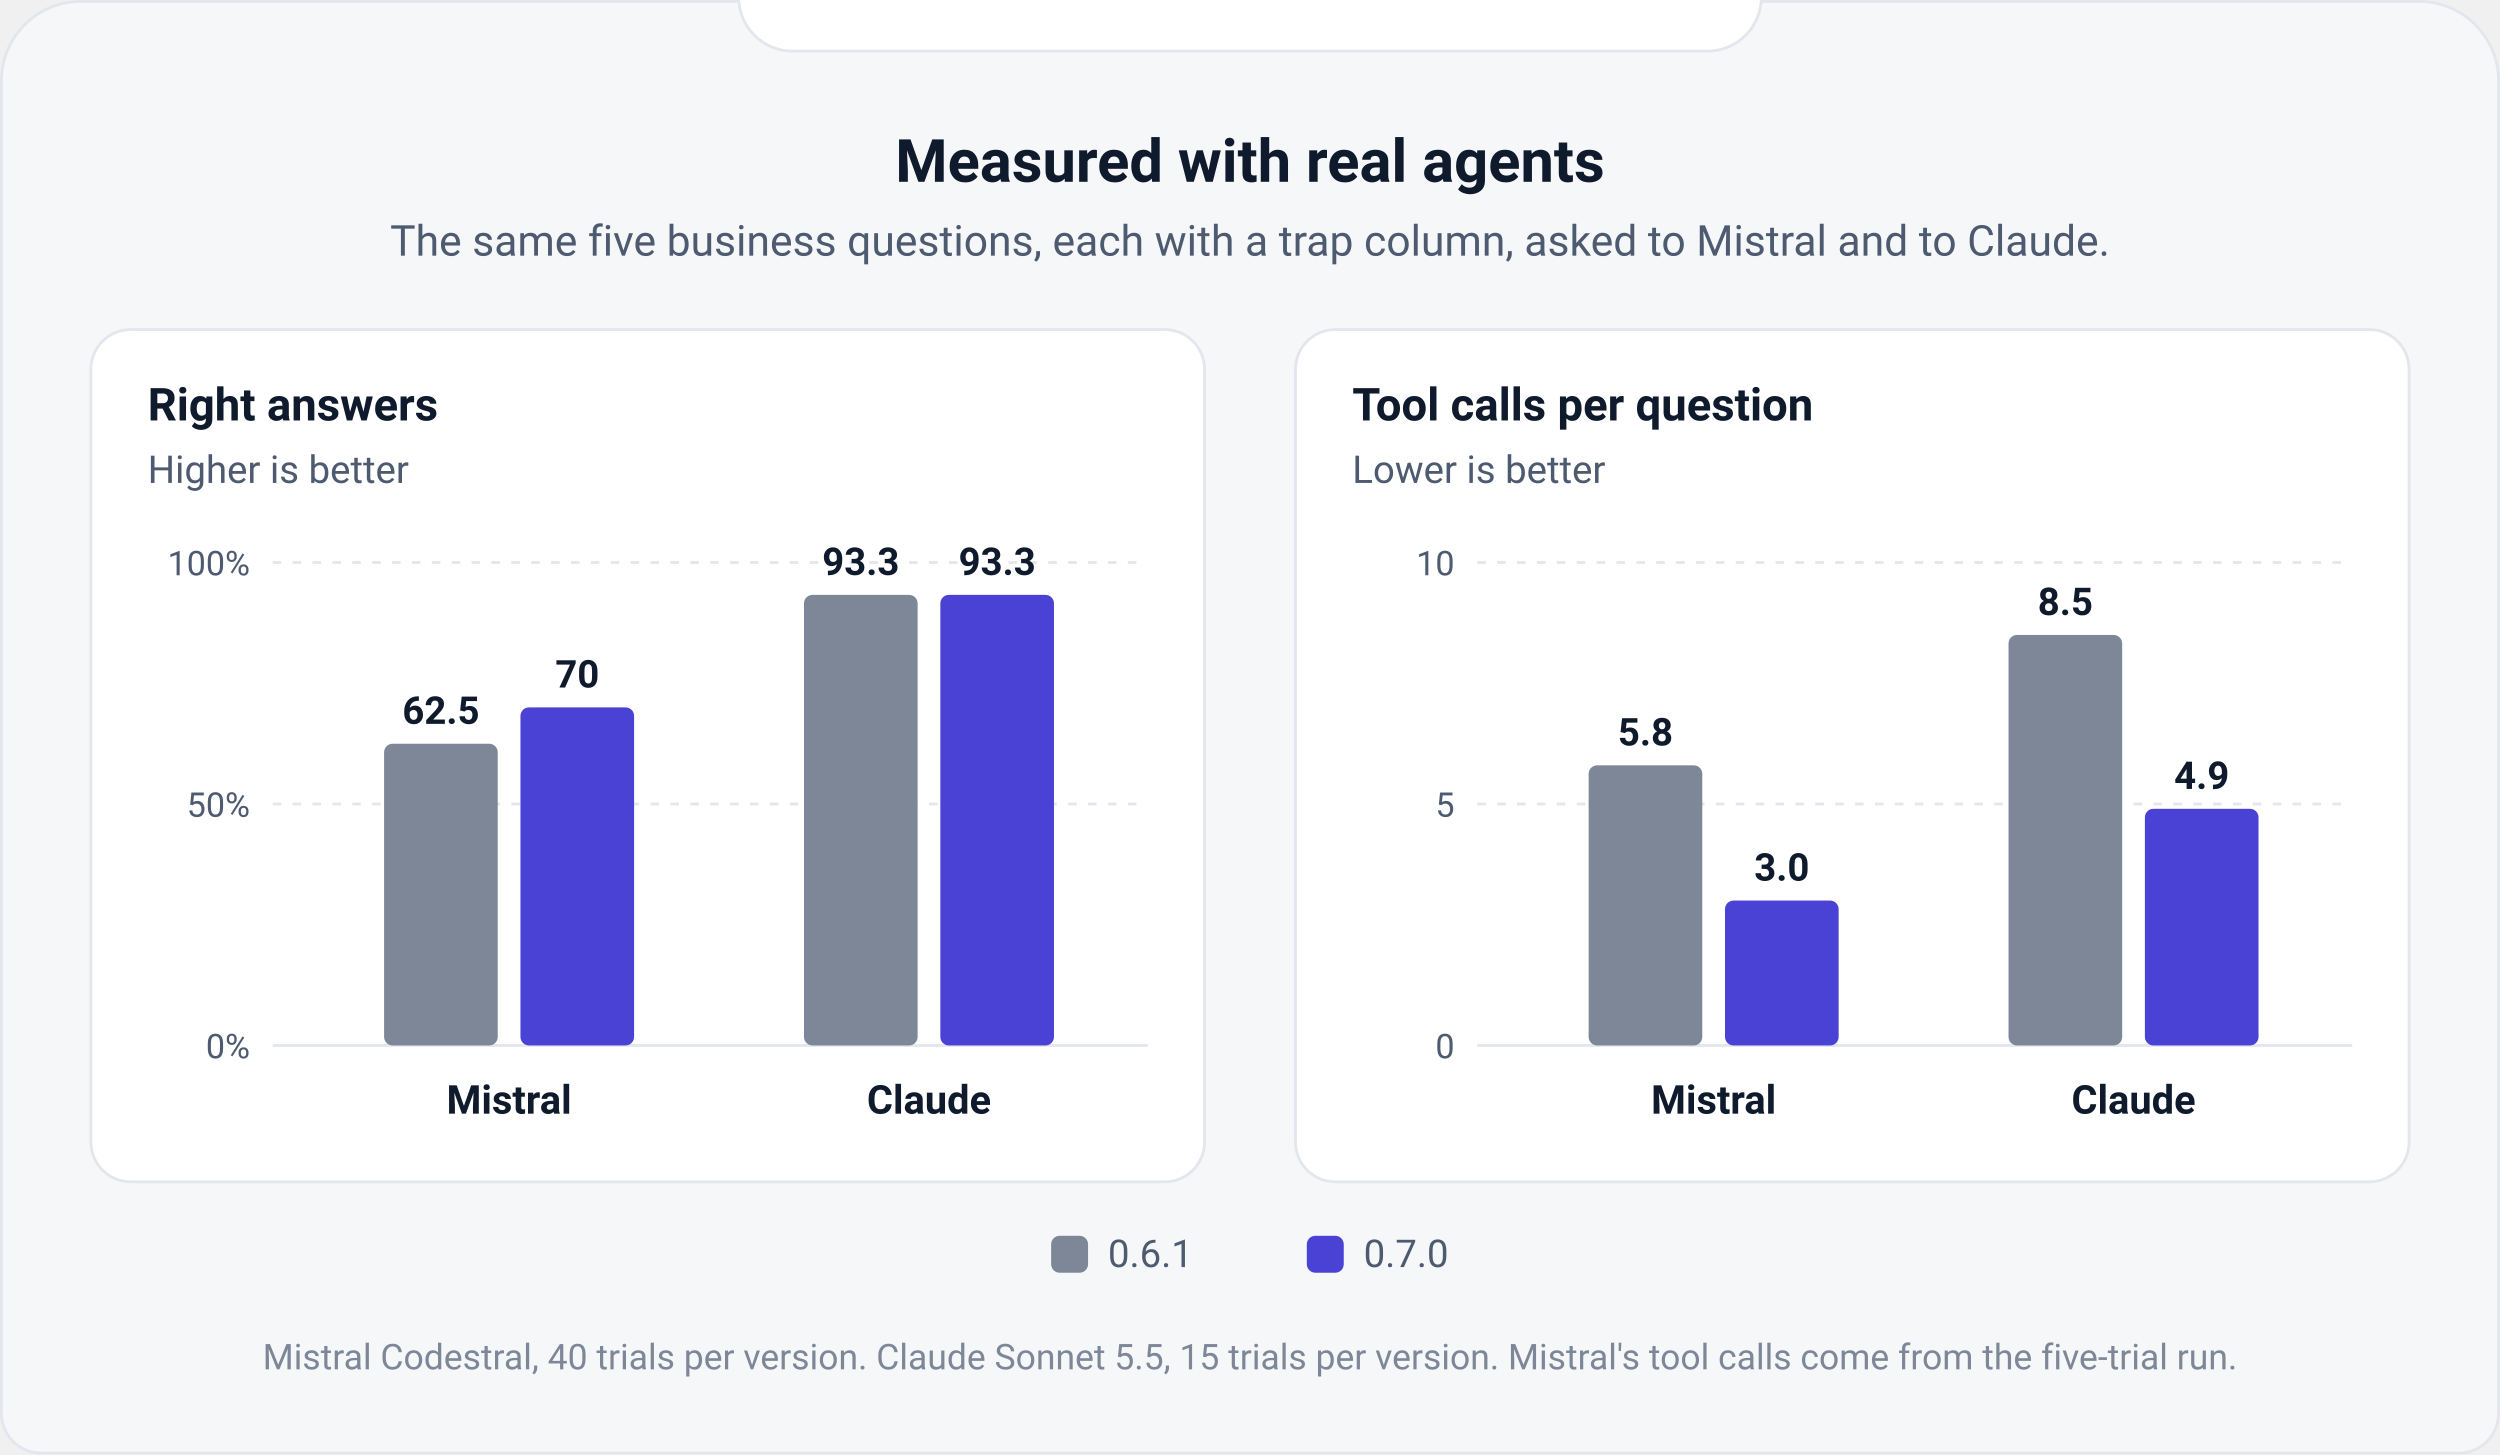
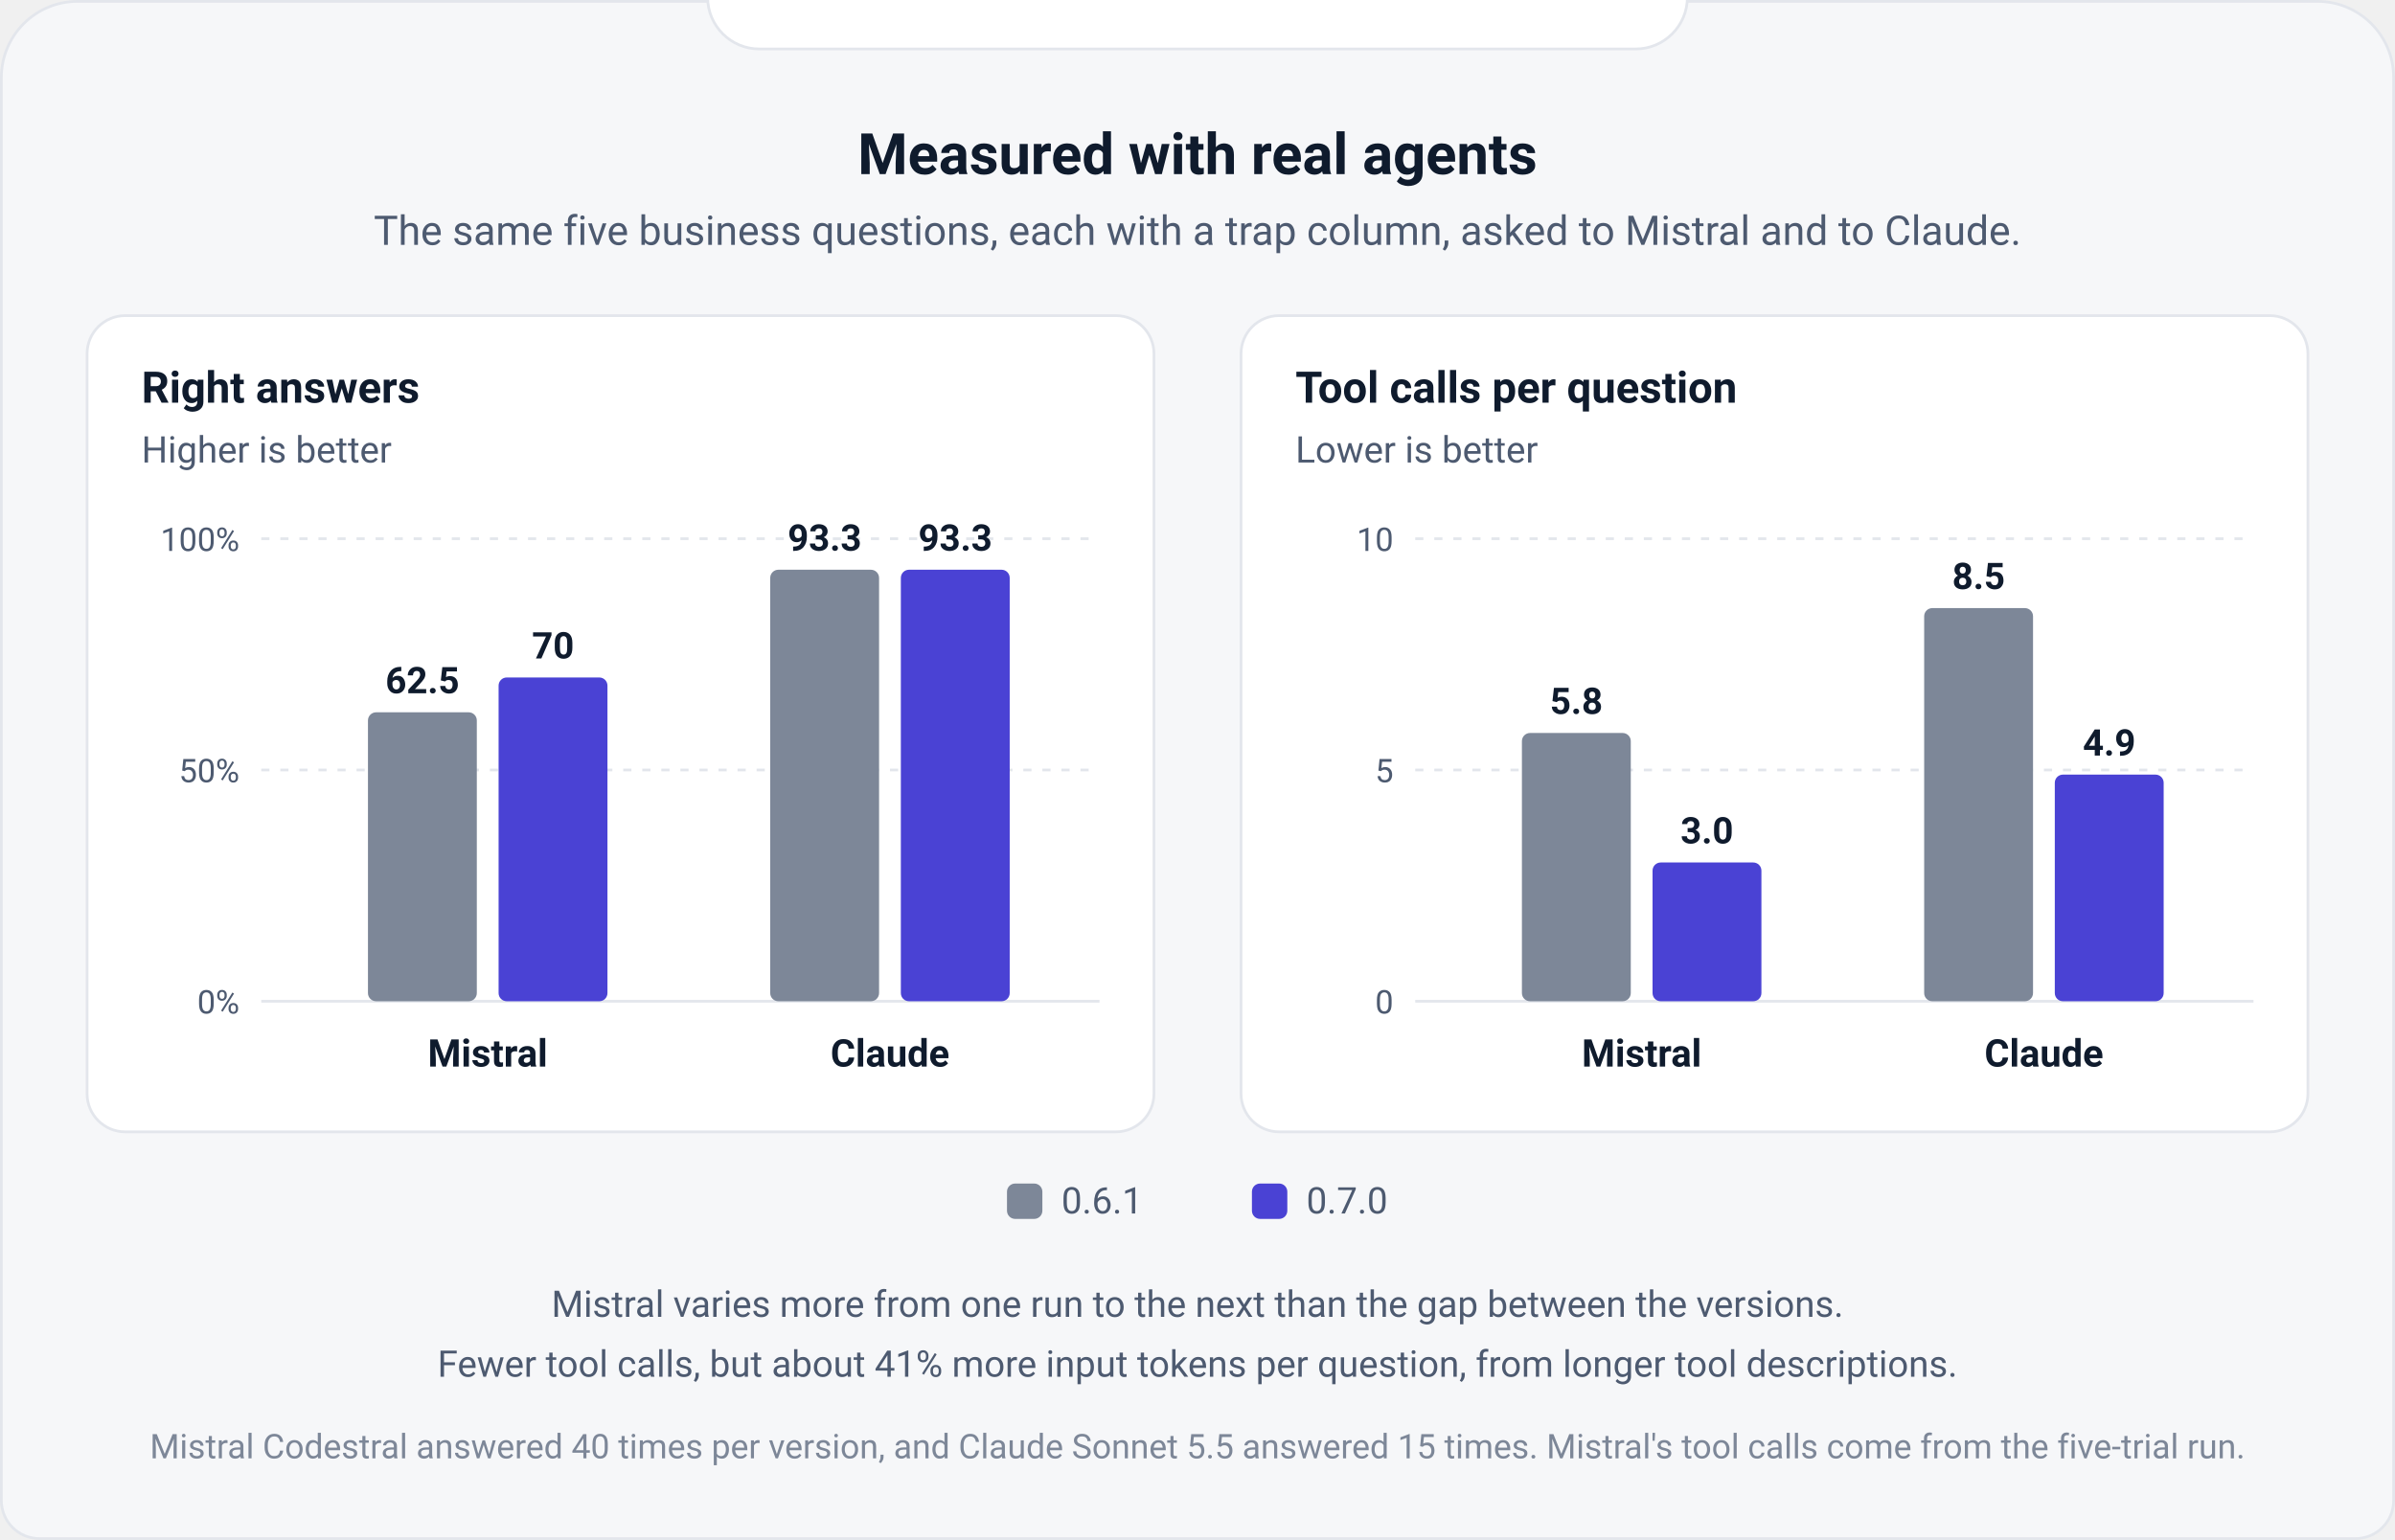
- <svg xmlns="http://www.w3.org/2000/svg" width="880" height="512" viewBox="0 0 880 512" role="img" aria-labelledby="t d">
+ <svg xmlns="http://www.w3.org/2000/svg" width="880" height="566" viewBox="0 0 880 566" role="img" aria-labelledby="t d">
  <style>
text{font-family:system-ui, -apple-system, 'Segoe UI', Roboto, 'Helvetica Neue', Arial, 'Noto Sans', 'DejaVu Sans', sans-serif;fill:#0f1b2d}
.m{font-family:ui-monospace, SFMono-Regular, 'SF Mono', Menlo, Consolas, 'Liberation Mono', 'DejaVu Sans Mono', monospace}
.mu{fill:#4d5a70} .fa{fill:#7d8798} .ac{fill:#4a42d4} .am{fill:#a16207}
.ok{fill:#15803d} .no{fill:#b42318} .b{font-weight:600} .bb{font-weight:700}
.ln{fill:none;stroke:#4d5a70;stroke-width:1.5} .dash{stroke-dasharray:4 4}
.grid{stroke:#e3e6ec;stroke-width:1}
</style>
-   <path d="M28.5 0.5H851.5A28 28 0 0 1 879.5 28.5V497.5A14 14 0 0 1 865.5 511.5H14.5A14 14 0 0 1 0.5 497.5V28.5A28 28 0 0 1 28.5 0.5Z" fill="#f6f7f9" stroke="#e3e6ec" />
+   <path d="M28.5 0.5H851.5A28 28 0 0 1 879.5 28.5V551.5A14 14 0 0 1 865.5 565.5H14.5A14 14 0 0 1 0.5 551.5V28.5A28 28 0 0 1 28.5 0.5Z" fill="#f6f7f9" stroke="#e3e6ec" />
  <rect x="260" y="-20" width="360" height="38" rx="19" fill="#ffffff" stroke="#e3e6ec" />
  <text x="440.0" y="64" font-size="21" text-anchor="middle" class="bb" xml:space="preserve">Measured with real agents</text>
  <text x="440.0" y="90" font-size="15" text-anchor="middle" class="mu" xml:space="preserve">The same five business questions, each with a trap column, asked to Mistral and to Claude.</text>
  <rect x="32" y="116" width="392" height="300" rx="14" fill="#ffffff" stroke="#e3e6ec" stroke-width="1" />
  <text x="52" y="148" font-size="16" class="bb" xml:space="preserve">Right answers</text>
  <text x="52" y="170" font-size="13.5" class="mu" xml:space="preserve">Higher is better</text>
  <path class="grid" d="M96 368.0H404" />
  <text x="88" y="372.5" font-size="12" text-anchor="end" class="mu" xml:space="preserve">0%</text>
  <path class="grid" d="M96 283.0H404" stroke-dasharray="3 4" />
  <text x="88" y="287.5" font-size="12" text-anchor="end" class="mu" xml:space="preserve">50%</text>
  <path class="grid" d="M96 198.0H404" stroke-dasharray="3 4" />
  <text x="88" y="202.5" font-size="12" text-anchor="end" class="mu" xml:space="preserve">100%</text>
  <rect x="135.2" y="261.8" width="40" height="106.2" rx="3" fill="#7d8798" />
  <text x="155.2" y="254.8" font-size="13.5" text-anchor="middle" class="bb" xml:space="preserve">62.5</text>
  <rect x="183.2" y="249.0" width="40" height="119.0" rx="3" fill="#4a42d4" />
  <text x="203.2" y="242.0" font-size="13.5" text-anchor="middle" class="bb" xml:space="preserve">70</text>
  <text x="179.2" y="392" font-size="14" text-anchor="middle" class="b" xml:space="preserve">Mistral</text>
  <rect x="283.0" y="209.4" width="40" height="158.6" rx="3" fill="#7d8798" />
  <text x="303.0" y="202.4" font-size="13.5" text-anchor="middle" class="bb" xml:space="preserve">93.3</text>
  <rect x="331.0" y="209.4" width="40" height="158.6" rx="3" fill="#4a42d4" />
  <text x="351.0" y="202.4" font-size="13.5" text-anchor="middle" class="bb" xml:space="preserve">93.3</text>
  <text x="327.0" y="392" font-size="14" text-anchor="middle" class="b" xml:space="preserve">Claude</text>
  <rect x="456" y="116" width="392" height="300" rx="14" fill="#ffffff" stroke="#e3e6ec" stroke-width="1" />
  <text x="476" y="148" font-size="16" class="bb" xml:space="preserve">Tool calls per question</text>
  <text x="476" y="170" font-size="13.5" class="mu" xml:space="preserve">Lower is better</text>
  <path class="grid" d="M520 368.0H828" />
  <text x="512" y="372.5" font-size="12" text-anchor="end" class="mu" xml:space="preserve">0</text>
  <path class="grid" d="M520 283.0H828" stroke-dasharray="3 4" />
  <text x="512" y="287.5" font-size="12" text-anchor="end" class="mu" xml:space="preserve">5</text>
  <path class="grid" d="M520 198.0H828" stroke-dasharray="3 4" />
  <text x="512" y="202.5" font-size="12" text-anchor="end" class="mu" xml:space="preserve">10</text>
  <rect x="559.2" y="269.4" width="40" height="98.6" rx="3" fill="#7d8798" />
  <text x="579.2" y="262.4" font-size="13.5" text-anchor="middle" class="bb" xml:space="preserve">5.8</text>
  <rect x="607.2" y="317.0" width="40" height="51.0" rx="3" fill="#4a42d4" />
  <text x="627.2" y="310.0" font-size="13.5" text-anchor="middle" class="bb" xml:space="preserve">3.0</text>
  <text x="603.2" y="392" font-size="14" text-anchor="middle" class="b" xml:space="preserve">Mistral</text>
  <rect x="707.0" y="223.5" width="40" height="144.5" rx="3" fill="#7d8798" />
  <text x="727.0" y="216.5" font-size="13.5" text-anchor="middle" class="bb" xml:space="preserve">8.5</text>
  <rect x="755.0" y="284.7" width="40" height="83.3" rx="3" fill="#4a42d4" />
  <text x="775.0" y="277.7" font-size="13.5" text-anchor="middle" class="bb" xml:space="preserve">4.9</text>
  <text x="751.0" y="392" font-size="14" text-anchor="middle" class="b" xml:space="preserve">Claude</text>
  <rect x="370.0" y="435" width="13" height="13" rx="3" fill="#7d8798" />
  <text x="390.0" y="446" font-size="13.5" class="mu" xml:space="preserve">0.6.1</text>
  <rect x="460.0" y="435" width="13" height="13" rx="3" fill="#4a42d4" />
  <text x="480.0" y="446" font-size="13.5" class="mu" xml:space="preserve">0.7.0</text>
-   <text x="440.0" y="482" font-size="12.5" text-anchor="middle" class="fa" xml:space="preserve">Mistral Codestral, 40 trials per version. Claude Sonnet 5.5, 15 trials per version. Mistral's tool calls come from the five-trial run.</text>
+   <text x="440.0" y="484" font-size="13.5" text-anchor="middle" class="mu" xml:space="preserve">Mistral varies more from one run to the next than the gap between the versions.</text>
+   <text x="440.0" y="506" font-size="13.5" text-anchor="middle" class="mu" xml:space="preserve">Fewer tool calls, but about 41% more input tokens per question, from longer tool descriptions.</text>
+   <text x="440.0" y="536" font-size="12.5" text-anchor="middle" class="fa" xml:space="preserve">Mistral Codestral answered 40 times per version, and Claude Sonnet 5.5 answered 15 times. Mistral's tool calls come from the five-trial run.</text>
</svg>
